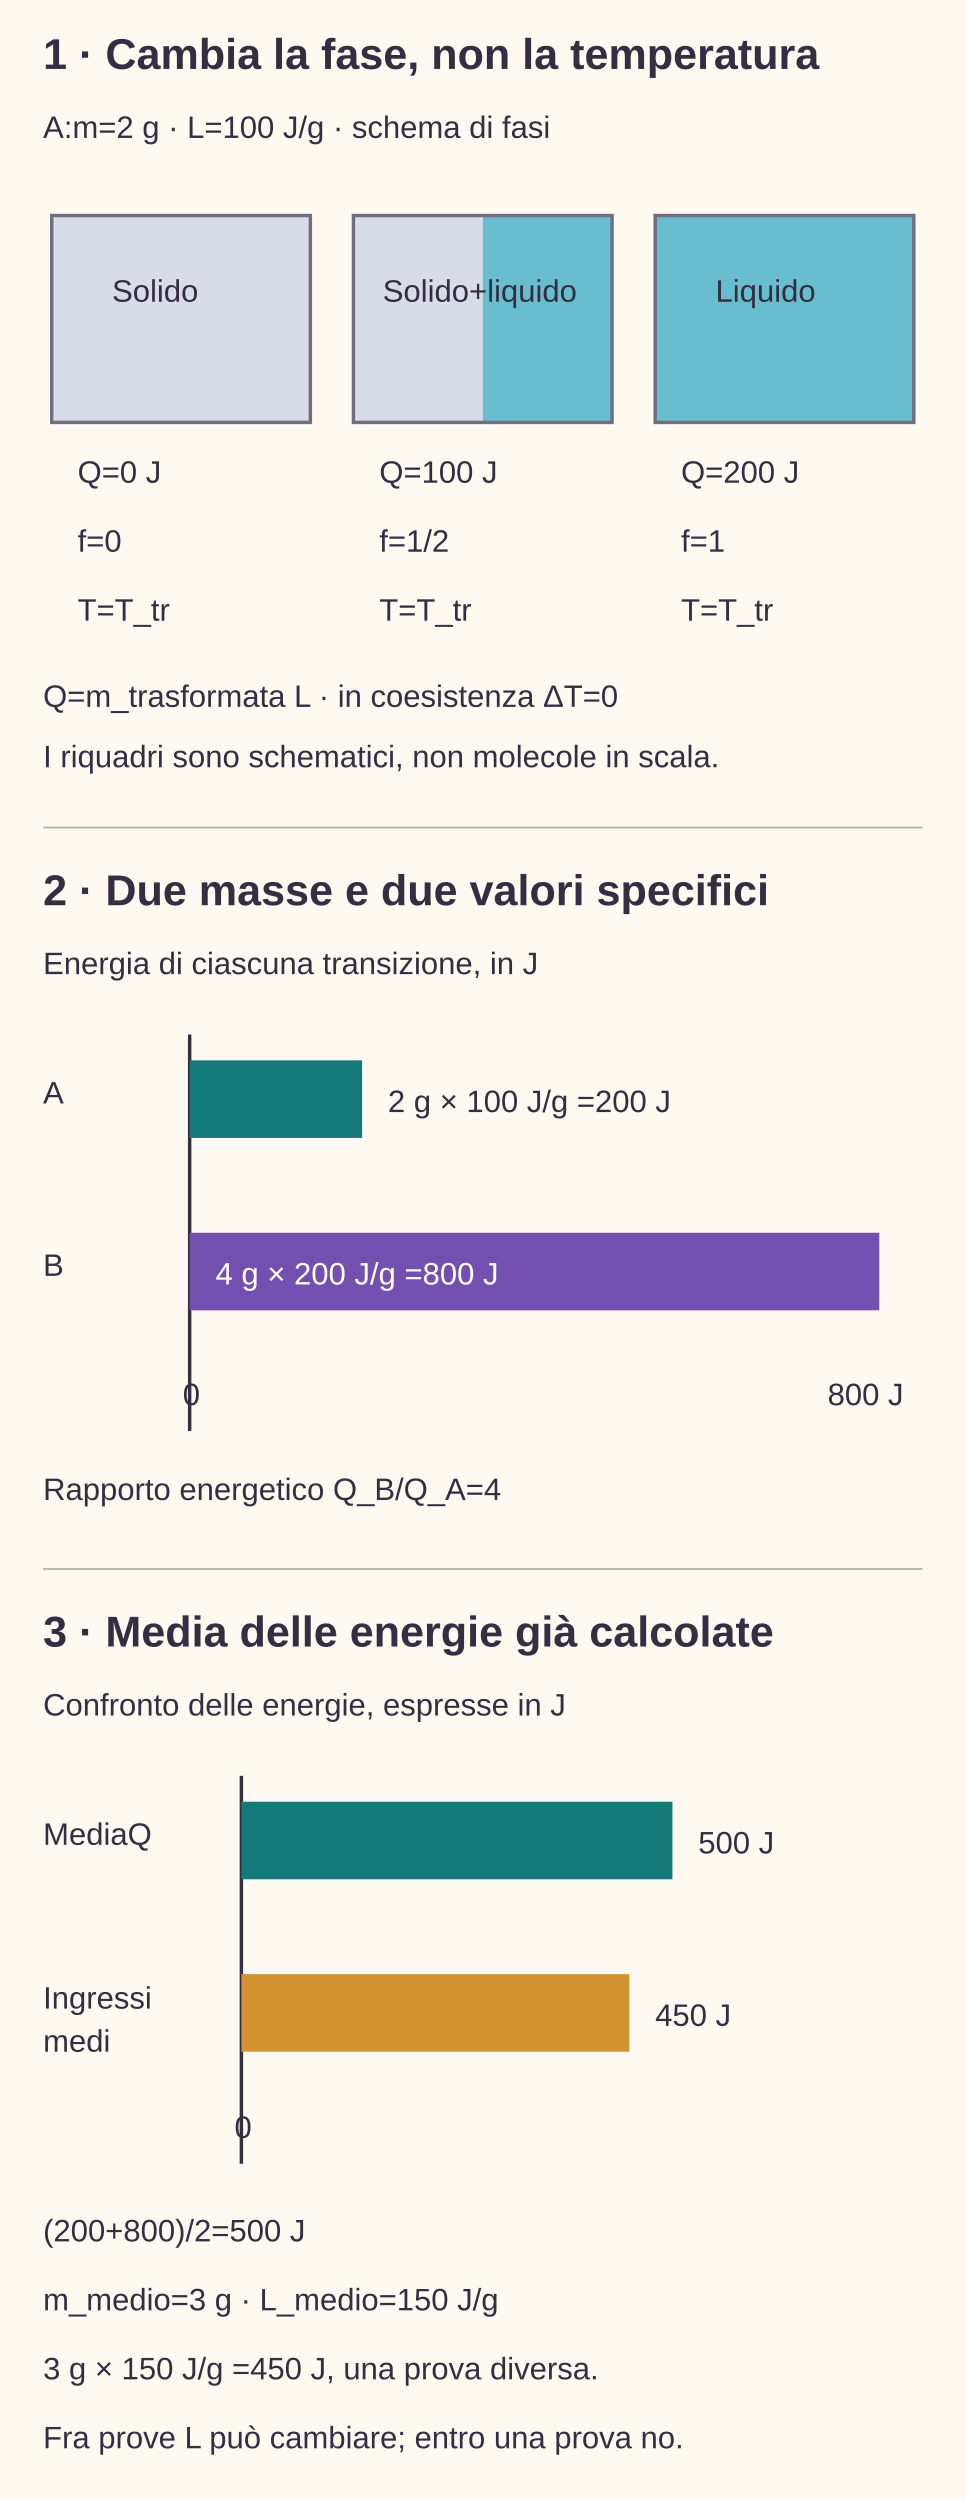
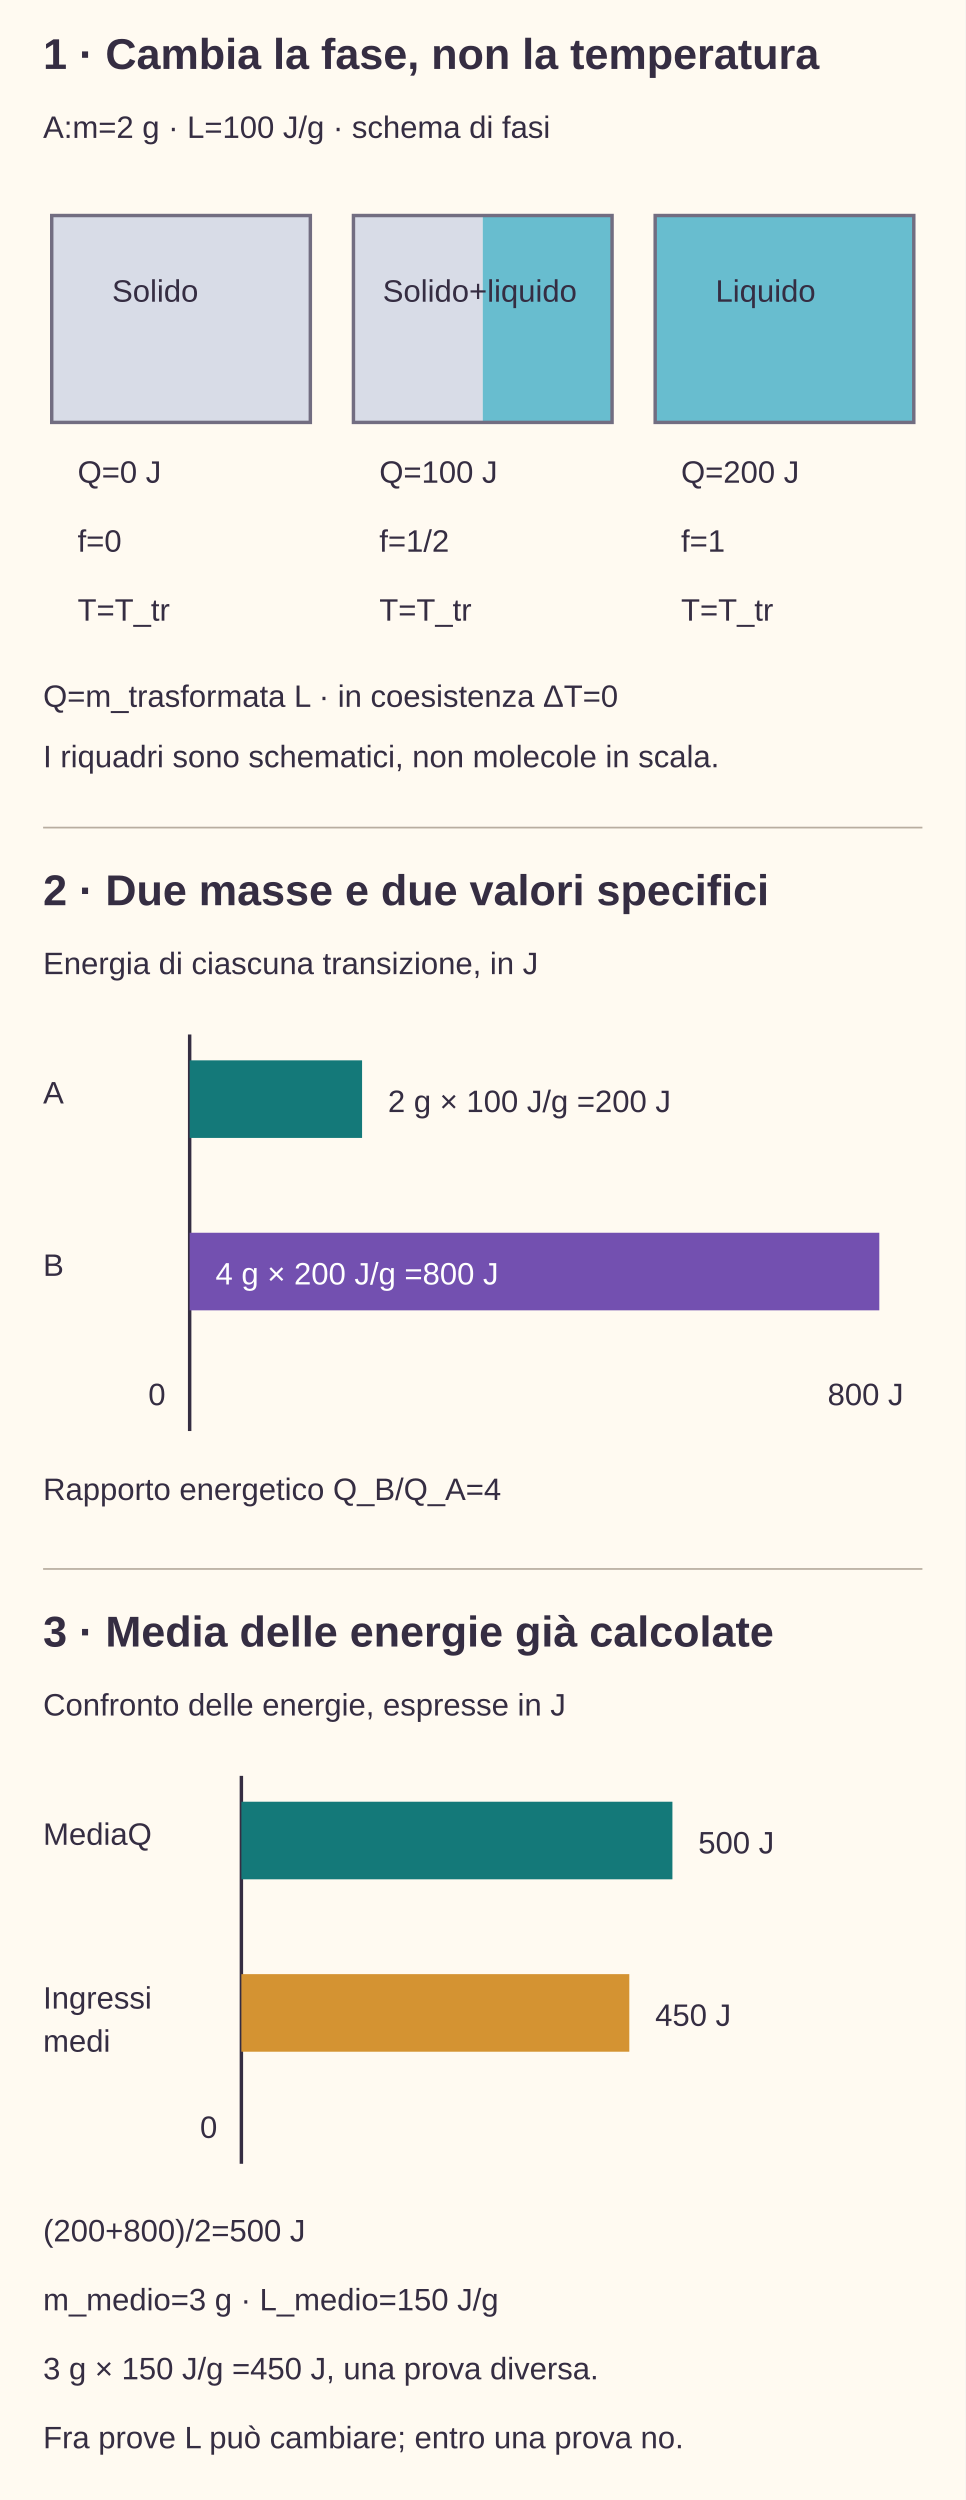
<svg xmlns="http://www.w3.org/2000/svg" width="560" height="1450" viewBox="0 0 560 1450" role="img" aria-labelledby="title desc">
  <rect width="560" height="1450" fill="#fffaf1" />
  <g font-family="Arial,sans-serif" fill="#352d42" font-size="18">
    <text x="25" y="40" font-size="25" font-weight="bold">1 · Cambia la fase, non la temperatura</text>
    <text x="25" y="80">A:m=2 g · L=100 J/g · schema di fasi</text>
    <rect x="30" y="125" width="150" height="120" fill="#d8dce7" stroke="#726d81" stroke-width="2" />
    <rect x="205" y="125" width="75" height="120" fill="#d8dce7" />
    <rect x="280" y="125" width="75" height="120" fill="#68bdcf" />
    <rect x="205" y="125" width="150" height="120" fill="none" stroke="#726d81" stroke-width="2" />
    <rect x="380" y="125" width="150" height="120" fill="#68bdcf" stroke="#726d81" stroke-width="2" />
    <text x="65" y="175">Solido</text>
    <text x="222" y="175">Solido+liquido</text>
    <text x="415" y="175">Liquido</text>
    <text x="45" y="280">Q=0 J</text>
    <text x="220" y="280">Q=100 J</text>
    <text x="395" y="280">Q=200 J</text>
    <text x="45" y="320">f=0</text>
    <text x="220" y="320">f=1/2</text>
    <text x="395" y="320">f=1</text>
    <text x="45" y="360">T=T_tr</text>
    <text x="220" y="360">T=T_tr</text>
    <text x="395" y="360">T=T_tr</text>
    <text x="25" y="410">Q=m_trasformata L · in coesistenza ΔT=0</text>
    <text x="25" y="445">I riquadri sono schematici, non molecole in scala.</text>
    <line x1="25" y1="480" x2="535" y2="480" stroke="#b8ada0" />
    <text x="25" y="525" font-size="25" font-weight="bold">2 · Due masse e due valori specifici</text>
    <text x="25" y="565">Energia di ciascuna transizione, in J</text>
    <line x1="110" y1="600" x2="110" y2="830" stroke="#352d42" stroke-width="2" />
    <text x="25" y="640">A</text>
    <rect x="110" y="615" width="100" height="45" fill="#147979" />
    <text x="225" y="645">2 g × 100 J/g =200 J</text>
    <text x="25" y="740">B</text>
    <rect x="110" y="715" width="400" height="45" fill="#7350b0" />
    <text x="125" y="745" fill="white">4 g × 200 J/g =800 J</text>
-     <text x="106" y="815">0</text>
+     <text x="86" y="815">0</text>
    <text x="480" y="815">800 J</text>
    <text x="25" y="870">Rapporto energetico Q_B/Q_A=4</text>
    <line x1="25" y1="910" x2="535" y2="910" stroke="#b8ada0" />
    <text x="25" y="955" font-size="25" font-weight="bold">3 · Media delle energie già calcolate</text>
    <text x="25" y="995">Confronto delle energie, espresse in J</text>
    <line x1="140" y1="1030" x2="140" y2="1255" stroke="#352d42" stroke-width="2" />
    <text x="25" y="1070">MediaQ</text>
    <rect x="140" y="1045" width="250" height="45" fill="#147979" />
    <text x="405" y="1075">500 J</text>
    <text x="25" y="1165">Ingressi</text>
    <text x="25" y="1190">medi</text>
    <rect x="140" y="1145" width="225" height="45" fill="#d49332" />
    <text x="380" y="1175">450 J</text>
-     <text x="136" y="1240">0</text>
+     <text x="116" y="1240">0</text>
    <text x="25" y="1300">(200+800)/2=500 J</text>
    <text x="25" y="1340">m_medio=3 g · L_medio=150 J/g</text>
    <text x="25" y="1380">3 g × 150 J/g =450 J, una prova diversa.</text>
    <text x="25" y="1420">Fra prove L può cambiare; entro una prova no.</text>
  </g>
</svg>
